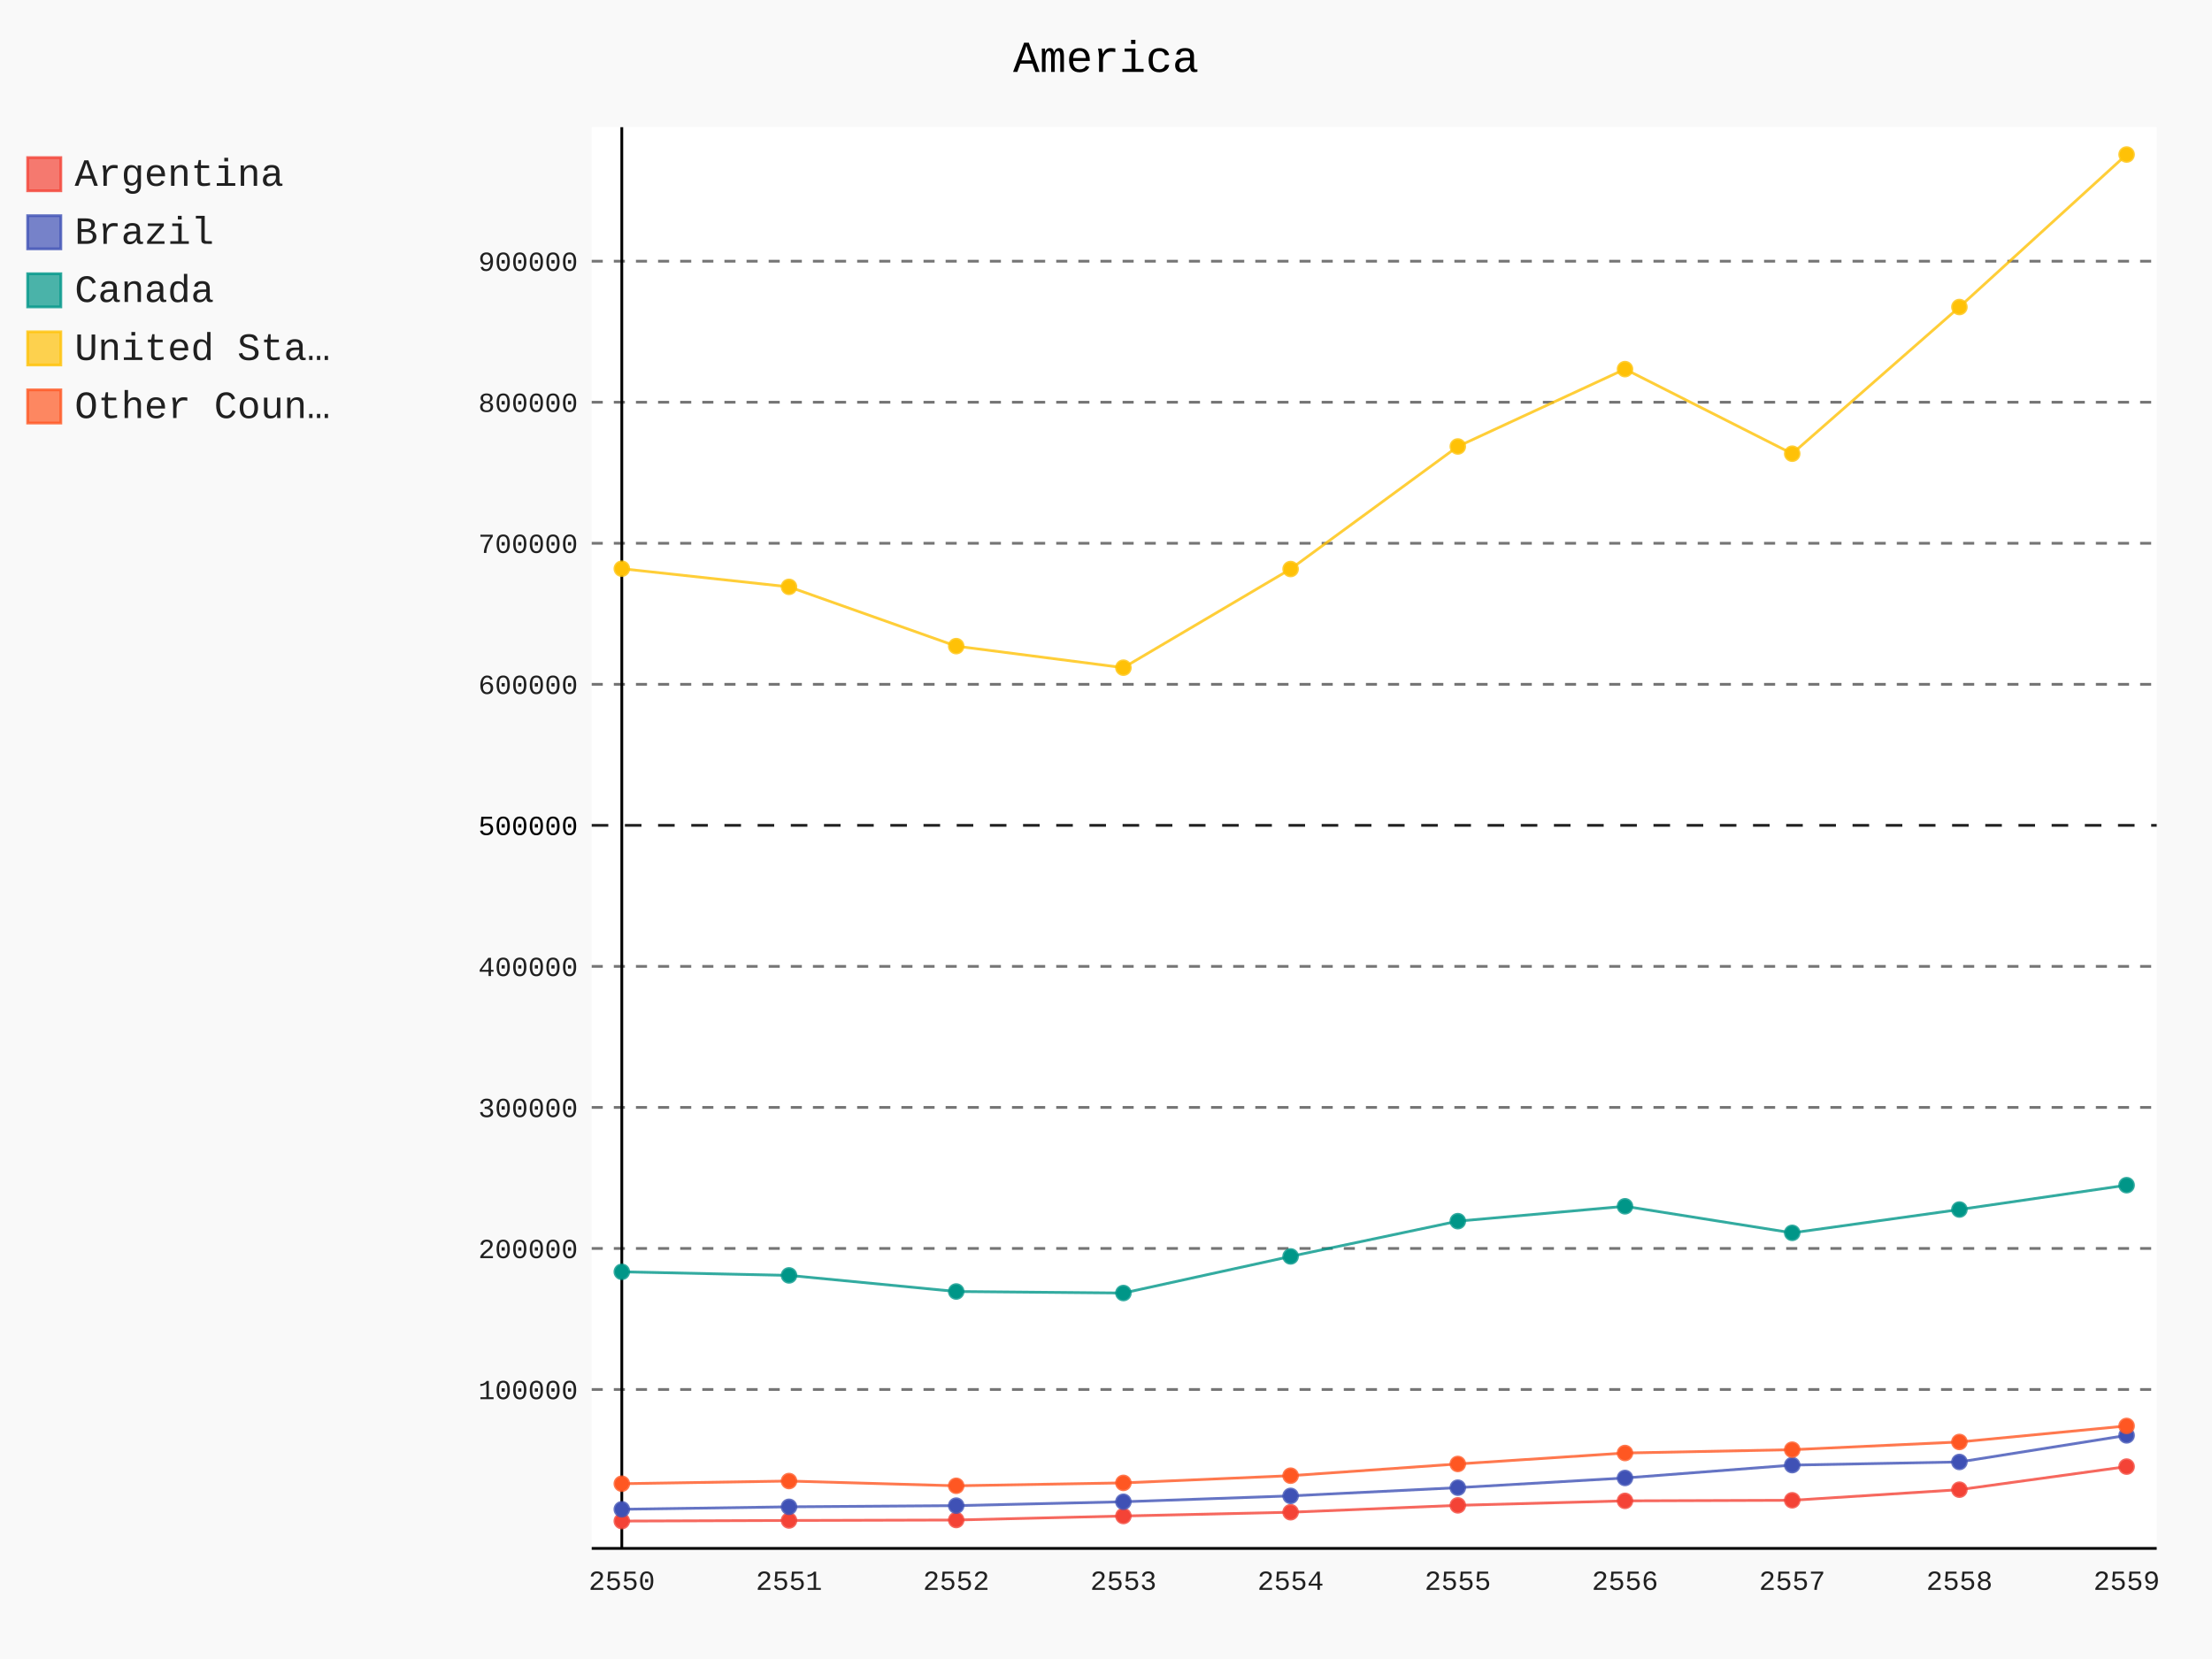
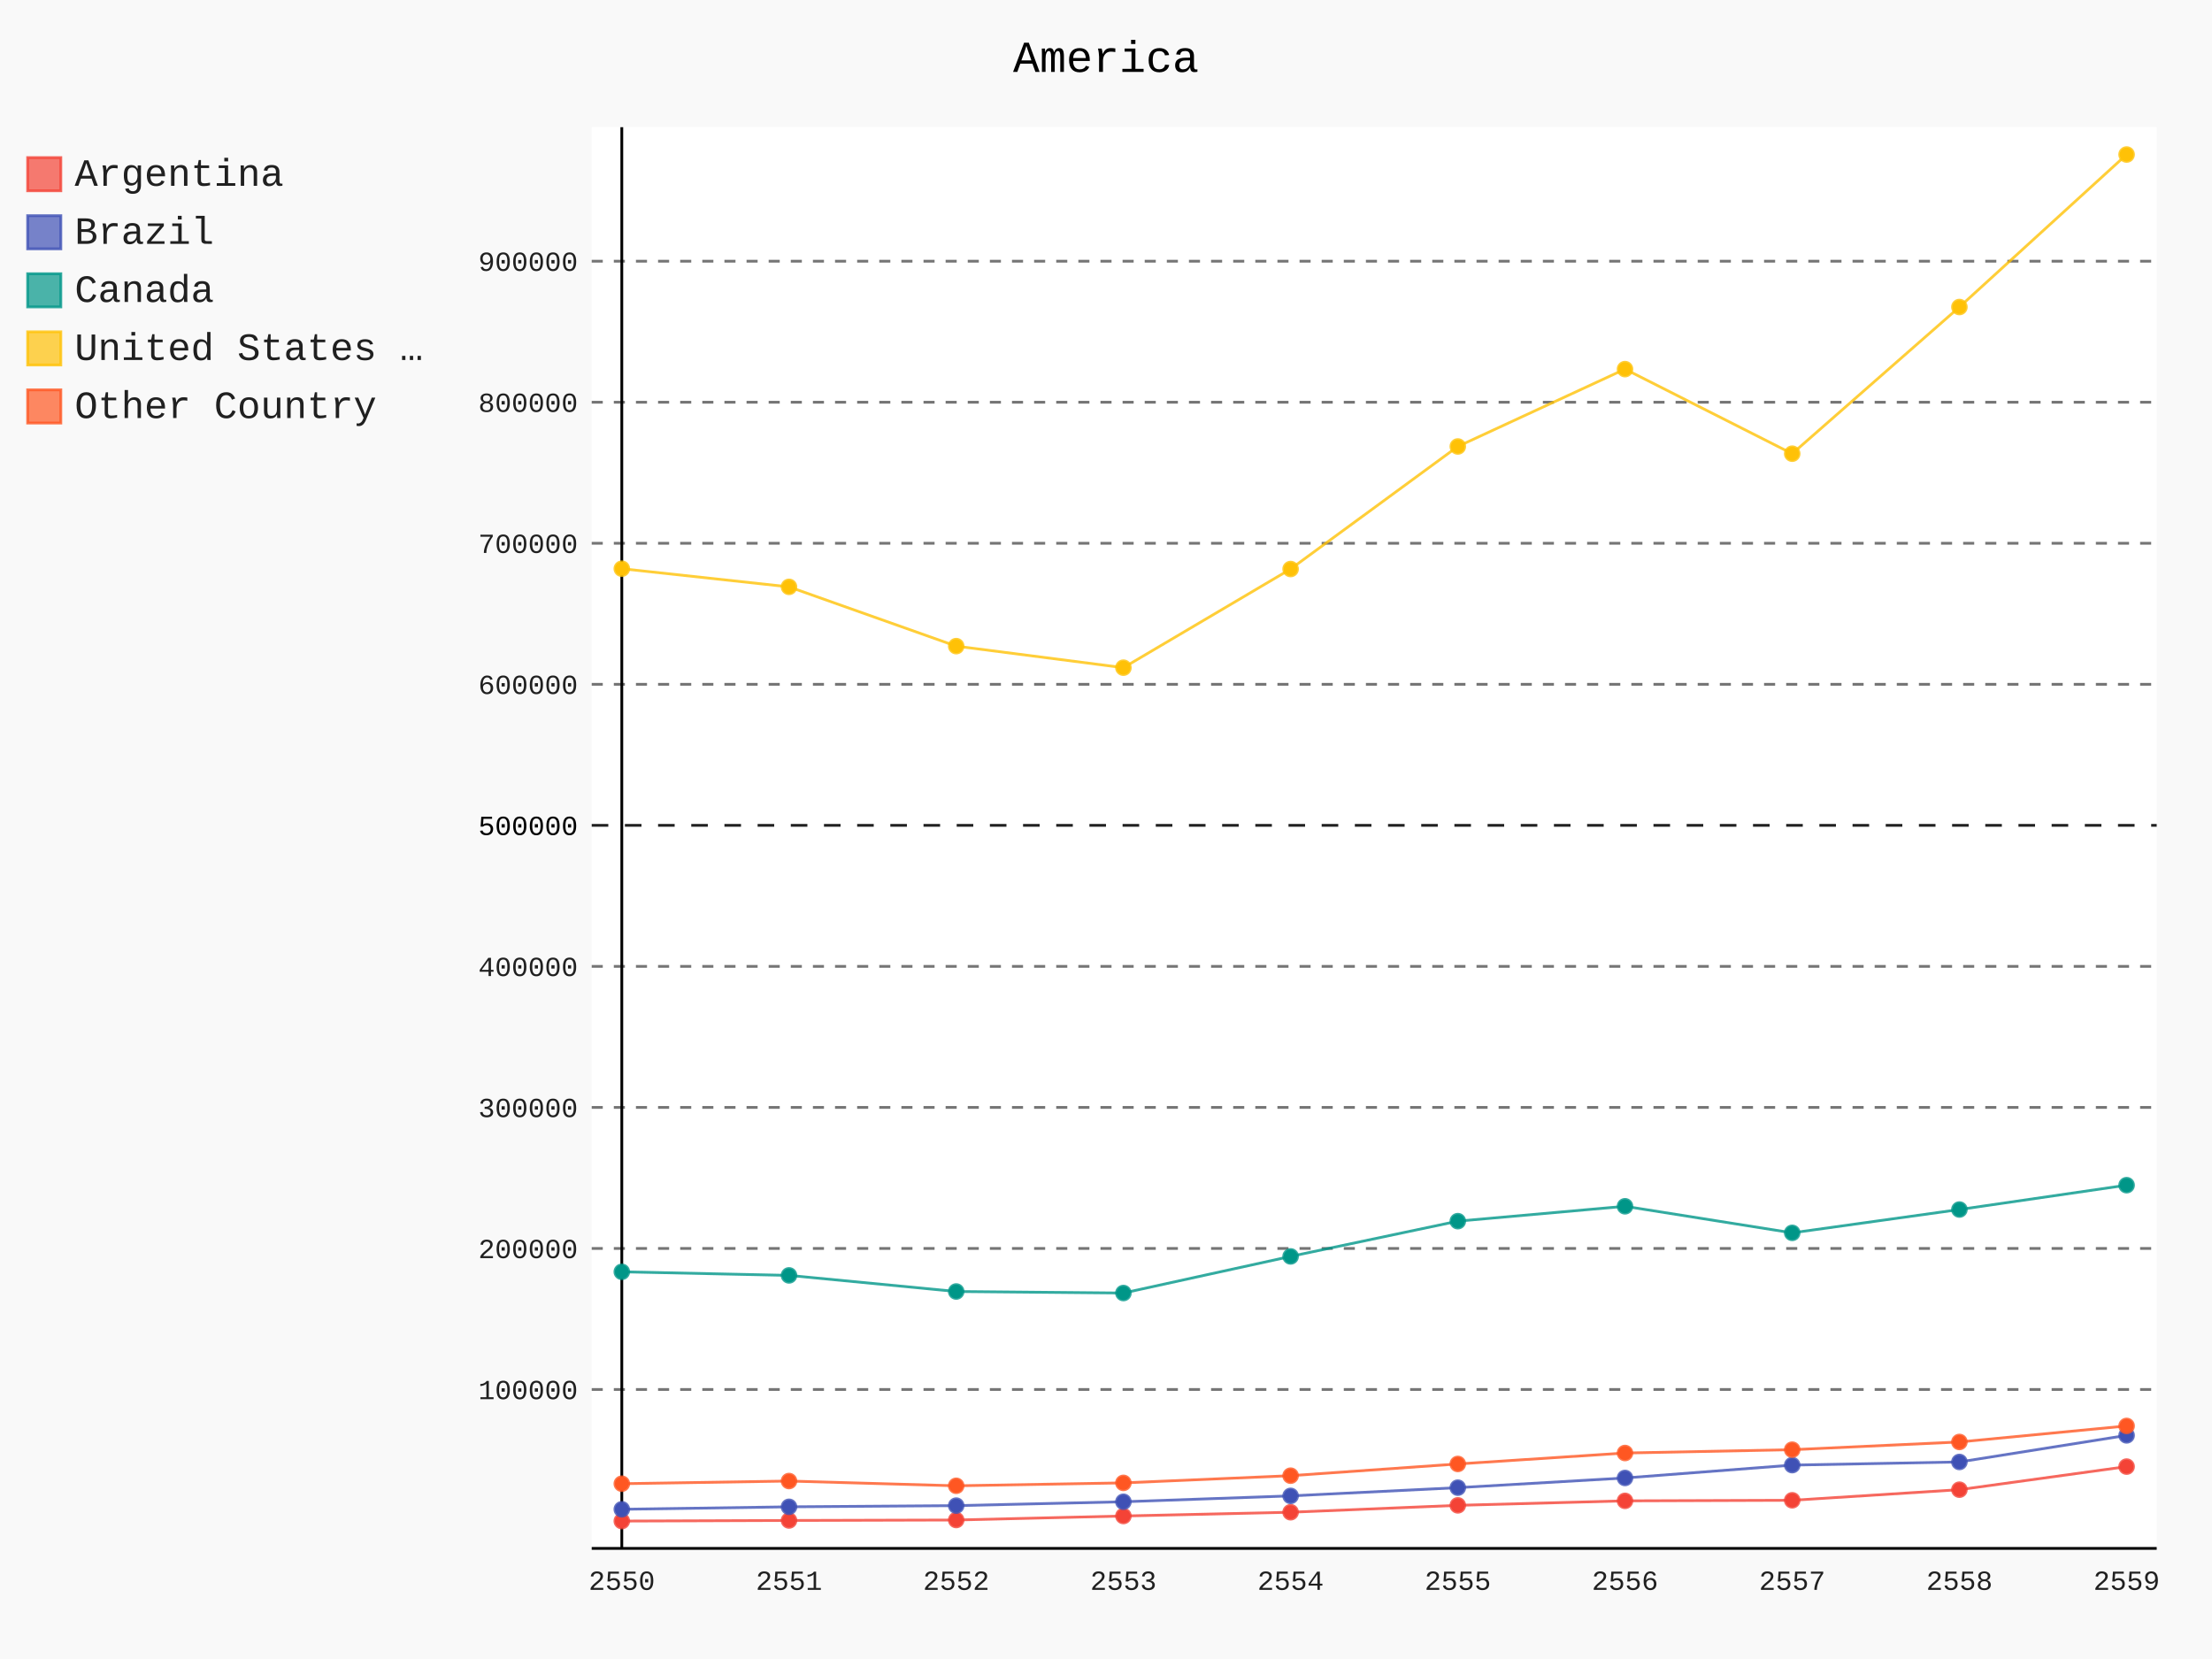
- <svg xmlns="http://www.w3.org/2000/svg" id="chart-8f720b2c-eaf0-477a-9238-e9799253f53c" class="pygal-chart" viewBox="0 0 800 600">
+ <svg xmlns="http://www.w3.org/2000/svg" id="chart-4be812c6-c100-4c11-89ed-24d6b03ea09c" class="pygal-chart" viewBox="0 0 800 600">
  <defs>
-     <style type="text/css">#chart-8f720b2c-eaf0-477a-9238-e9799253f53c{-webkit-user-select:none;-webkit-font-smoothing:antialiased;font-family:Consolas,"Liberation Mono",Menlo,Courier,monospace}#chart-8f720b2c-eaf0-477a-9238-e9799253f53c .title{font-family:Consolas,"Liberation Mono",Menlo,Courier,monospace;font-size:16px}#chart-8f720b2c-eaf0-477a-9238-e9799253f53c .legends .legend text{font-family:Consolas,"Liberation Mono",Menlo,Courier,monospace;font-size:14px}#chart-8f720b2c-eaf0-477a-9238-e9799253f53c .axis text{font-family:Consolas,"Liberation Mono",Menlo,Courier,monospace;font-size:10px}#chart-8f720b2c-eaf0-477a-9238-e9799253f53c .axis text.major{font-family:Consolas,"Liberation Mono",Menlo,Courier,monospace;font-size:10px}#chart-8f720b2c-eaf0-477a-9238-e9799253f53c .text-overlay text.value{font-family:Consolas,"Liberation Mono",Menlo,Courier,monospace;font-size:16px}#chart-8f720b2c-eaf0-477a-9238-e9799253f53c .text-overlay text.label{font-family:Consolas,"Liberation Mono",Menlo,Courier,monospace;font-size:10px}#chart-8f720b2c-eaf0-477a-9238-e9799253f53c .tooltip{font-family:Consolas,"Liberation Mono",Menlo,Courier,monospace;font-size:14px}#chart-8f720b2c-eaf0-477a-9238-e9799253f53c text.no_data{font-family:Consolas,"Liberation Mono",Menlo,Courier,monospace;font-size:64px}
- #chart-8f720b2c-eaf0-477a-9238-e9799253f53c{background-color:rgba(249,249,249,1)}#chart-8f720b2c-eaf0-477a-9238-e9799253f53c path,#chart-8f720b2c-eaf0-477a-9238-e9799253f53c line,#chart-8f720b2c-eaf0-477a-9238-e9799253f53c rect,#chart-8f720b2c-eaf0-477a-9238-e9799253f53c circle{-webkit-transition:150ms;-moz-transition:150ms;transition:150ms}#chart-8f720b2c-eaf0-477a-9238-e9799253f53c .graph &gt; .background{fill:rgba(249,249,249,1)}#chart-8f720b2c-eaf0-477a-9238-e9799253f53c .plot &gt; .background{fill:rgba(255,255,255,1)}#chart-8f720b2c-eaf0-477a-9238-e9799253f53c .graph{fill:rgba(0,0,0,.87)}#chart-8f720b2c-eaf0-477a-9238-e9799253f53c text.no_data{fill:rgba(0,0,0,1)}#chart-8f720b2c-eaf0-477a-9238-e9799253f53c .title{fill:rgba(0,0,0,1)}#chart-8f720b2c-eaf0-477a-9238-e9799253f53c .legends .legend text{fill:rgba(0,0,0,.87)}#chart-8f720b2c-eaf0-477a-9238-e9799253f53c .legends .legend:hover text{fill:rgba(0,0,0,1)}#chart-8f720b2c-eaf0-477a-9238-e9799253f53c .axis .line{stroke:rgba(0,0,0,1)}#chart-8f720b2c-eaf0-477a-9238-e9799253f53c .axis .guide.line{stroke:rgba(0,0,0,.54)}#chart-8f720b2c-eaf0-477a-9238-e9799253f53c .axis .major.line{stroke:rgba(0,0,0,.87)}#chart-8f720b2c-eaf0-477a-9238-e9799253f53c .axis text.major{fill:rgba(0,0,0,1)}#chart-8f720b2c-eaf0-477a-9238-e9799253f53c .axis.y .guides:hover .guide.line,#chart-8f720b2c-eaf0-477a-9238-e9799253f53c .line-graph .axis.x .guides:hover .guide.line,#chart-8f720b2c-eaf0-477a-9238-e9799253f53c .stackedline-graph .axis.x .guides:hover .guide.line,#chart-8f720b2c-eaf0-477a-9238-e9799253f53c .xy-graph .axis.x .guides:hover .guide.line{stroke:rgba(0,0,0,1)}#chart-8f720b2c-eaf0-477a-9238-e9799253f53c .axis .guides:hover text{fill:rgba(0,0,0,1)}#chart-8f720b2c-eaf0-477a-9238-e9799253f53c .reactive{fill-opacity:.7;stroke-opacity:.8}#chart-8f720b2c-eaf0-477a-9238-e9799253f53c .ci{stroke:rgba(0,0,0,.87)}#chart-8f720b2c-eaf0-477a-9238-e9799253f53c .reactive.active,#chart-8f720b2c-eaf0-477a-9238-e9799253f53c .active .reactive{fill-opacity:.8;stroke-opacity:.9;stroke-width:4}#chart-8f720b2c-eaf0-477a-9238-e9799253f53c .ci .reactive.active{stroke-width:1.5}#chart-8f720b2c-eaf0-477a-9238-e9799253f53c .series text{fill:rgba(0,0,0,1)}#chart-8f720b2c-eaf0-477a-9238-e9799253f53c .tooltip rect{fill:rgba(255,255,255,1);stroke:rgba(0,0,0,1);-webkit-transition:opacity 150ms;-moz-transition:opacity 150ms;transition:opacity 150ms}#chart-8f720b2c-eaf0-477a-9238-e9799253f53c .tooltip .label{fill:rgba(0,0,0,.87)}#chart-8f720b2c-eaf0-477a-9238-e9799253f53c .tooltip .label{fill:rgba(0,0,0,.87)}#chart-8f720b2c-eaf0-477a-9238-e9799253f53c .tooltip .legend{font-size:.8em;fill:rgba(0,0,0,.54)}#chart-8f720b2c-eaf0-477a-9238-e9799253f53c .tooltip .x_label{font-size:.6em;fill:rgba(0,0,0,1)}#chart-8f720b2c-eaf0-477a-9238-e9799253f53c .tooltip .xlink{font-size:.5em;text-decoration:underline}#chart-8f720b2c-eaf0-477a-9238-e9799253f53c .tooltip .value{font-size:1.5em}#chart-8f720b2c-eaf0-477a-9238-e9799253f53c .bound{font-size:.5em}#chart-8f720b2c-eaf0-477a-9238-e9799253f53c .max-value{font-size:.75em;fill:rgba(0,0,0,.54)}#chart-8f720b2c-eaf0-477a-9238-e9799253f53c .map-element{fill:rgba(255,255,255,1);stroke:rgba(0,0,0,.54) !important}#chart-8f720b2c-eaf0-477a-9238-e9799253f53c .map-element .reactive{fill-opacity:inherit;stroke-opacity:inherit}#chart-8f720b2c-eaf0-477a-9238-e9799253f53c .color-0,#chart-8f720b2c-eaf0-477a-9238-e9799253f53c .color-0 a:visited{stroke:#F44336;fill:#F44336}#chart-8f720b2c-eaf0-477a-9238-e9799253f53c .color-1,#chart-8f720b2c-eaf0-477a-9238-e9799253f53c .color-1 a:visited{stroke:#3F51B5;fill:#3F51B5}#chart-8f720b2c-eaf0-477a-9238-e9799253f53c .color-2,#chart-8f720b2c-eaf0-477a-9238-e9799253f53c .color-2 a:visited{stroke:#009688;fill:#009688}#chart-8f720b2c-eaf0-477a-9238-e9799253f53c .color-3,#chart-8f720b2c-eaf0-477a-9238-e9799253f53c .color-3 a:visited{stroke:#FFC107;fill:#FFC107}#chart-8f720b2c-eaf0-477a-9238-e9799253f53c .color-4,#chart-8f720b2c-eaf0-477a-9238-e9799253f53c .color-4 a:visited{stroke:#FF5722;fill:#FF5722}#chart-8f720b2c-eaf0-477a-9238-e9799253f53c .text-overlay .color-0 text{fill:black}#chart-8f720b2c-eaf0-477a-9238-e9799253f53c .text-overlay .color-1 text{fill:black}#chart-8f720b2c-eaf0-477a-9238-e9799253f53c .text-overlay .color-2 text{fill:black}#chart-8f720b2c-eaf0-477a-9238-e9799253f53c .text-overlay .color-3 text{fill:black}#chart-8f720b2c-eaf0-477a-9238-e9799253f53c .text-overlay .color-4 text{fill:black}
- #chart-8f720b2c-eaf0-477a-9238-e9799253f53c text.no_data{text-anchor:middle}#chart-8f720b2c-eaf0-477a-9238-e9799253f53c .guide.line{fill:none}#chart-8f720b2c-eaf0-477a-9238-e9799253f53c .centered{text-anchor:middle}#chart-8f720b2c-eaf0-477a-9238-e9799253f53c .title{text-anchor:middle}#chart-8f720b2c-eaf0-477a-9238-e9799253f53c .legends .legend text{fill-opacity:1}#chart-8f720b2c-eaf0-477a-9238-e9799253f53c .axis.x text{text-anchor:middle}#chart-8f720b2c-eaf0-477a-9238-e9799253f53c .axis.x:not(.web) text[transform]{text-anchor:start}#chart-8f720b2c-eaf0-477a-9238-e9799253f53c .axis.x:not(.web) text[transform].backwards{text-anchor:end}#chart-8f720b2c-eaf0-477a-9238-e9799253f53c .axis.y text{text-anchor:end}#chart-8f720b2c-eaf0-477a-9238-e9799253f53c .axis.y text[transform].backwards{text-anchor:start}#chart-8f720b2c-eaf0-477a-9238-e9799253f53c .axis.y2 text{text-anchor:start}#chart-8f720b2c-eaf0-477a-9238-e9799253f53c .axis.y2 text[transform].backwards{text-anchor:end}#chart-8f720b2c-eaf0-477a-9238-e9799253f53c .axis .guide.line{stroke-dasharray:4,4}#chart-8f720b2c-eaf0-477a-9238-e9799253f53c .axis .major.guide.line{stroke-dasharray:6,6}#chart-8f720b2c-eaf0-477a-9238-e9799253f53c .horizontal .axis.y .guide.line,#chart-8f720b2c-eaf0-477a-9238-e9799253f53c .horizontal .axis.y2 .guide.line,#chart-8f720b2c-eaf0-477a-9238-e9799253f53c .vertical .axis.x .guide.line{opacity:0}#chart-8f720b2c-eaf0-477a-9238-e9799253f53c .horizontal .axis.always_show .guide.line,#chart-8f720b2c-eaf0-477a-9238-e9799253f53c .vertical .axis.always_show .guide.line{opacity:1 !important}#chart-8f720b2c-eaf0-477a-9238-e9799253f53c .axis.y .guides:hover .guide.line,#chart-8f720b2c-eaf0-477a-9238-e9799253f53c .axis.y2 .guides:hover .guide.line,#chart-8f720b2c-eaf0-477a-9238-e9799253f53c .axis.x .guides:hover .guide.line{opacity:1}#chart-8f720b2c-eaf0-477a-9238-e9799253f53c .axis .guides:hover text{opacity:1}#chart-8f720b2c-eaf0-477a-9238-e9799253f53c .nofill{fill:none}#chart-8f720b2c-eaf0-477a-9238-e9799253f53c .subtle-fill{fill-opacity:.2}#chart-8f720b2c-eaf0-477a-9238-e9799253f53c .dot{stroke-width:1px;fill-opacity:1}#chart-8f720b2c-eaf0-477a-9238-e9799253f53c .dot.active{stroke-width:5px}#chart-8f720b2c-eaf0-477a-9238-e9799253f53c .dot.negative{fill:transparent}#chart-8f720b2c-eaf0-477a-9238-e9799253f53c text,#chart-8f720b2c-eaf0-477a-9238-e9799253f53c tspan{stroke:none !important}#chart-8f720b2c-eaf0-477a-9238-e9799253f53c .series text.active{opacity:1}#chart-8f720b2c-eaf0-477a-9238-e9799253f53c .tooltip rect{fill-opacity:.95;stroke-width:.5}#chart-8f720b2c-eaf0-477a-9238-e9799253f53c .tooltip text{fill-opacity:1}#chart-8f720b2c-eaf0-477a-9238-e9799253f53c .showable{visibility:hidden}#chart-8f720b2c-eaf0-477a-9238-e9799253f53c .showable.shown{visibility:visible}#chart-8f720b2c-eaf0-477a-9238-e9799253f53c .gauge-background{fill:rgba(229,229,229,1);stroke:none}#chart-8f720b2c-eaf0-477a-9238-e9799253f53c .bg-lines{stroke:rgba(249,249,249,1);stroke-width:2px}</style>
+     <style type="text/css">#chart-4be812c6-c100-4c11-89ed-24d6b03ea09c{-webkit-user-select:none;-webkit-font-smoothing:antialiased;font-family:Consolas,"Liberation Mono",Menlo,Courier,monospace}#chart-4be812c6-c100-4c11-89ed-24d6b03ea09c .title{font-family:Consolas,"Liberation Mono",Menlo,Courier,monospace;font-size:16px}#chart-4be812c6-c100-4c11-89ed-24d6b03ea09c .legends .legend text{font-family:Consolas,"Liberation Mono",Menlo,Courier,monospace;font-size:14px}#chart-4be812c6-c100-4c11-89ed-24d6b03ea09c .axis text{font-family:Consolas,"Liberation Mono",Menlo,Courier,monospace;font-size:10px}#chart-4be812c6-c100-4c11-89ed-24d6b03ea09c .axis text.major{font-family:Consolas,"Liberation Mono",Menlo,Courier,monospace;font-size:10px}#chart-4be812c6-c100-4c11-89ed-24d6b03ea09c .text-overlay text.value{font-family:Consolas,"Liberation Mono",Menlo,Courier,monospace;font-size:16px}#chart-4be812c6-c100-4c11-89ed-24d6b03ea09c .text-overlay text.label{font-family:Consolas,"Liberation Mono",Menlo,Courier,monospace;font-size:10px}#chart-4be812c6-c100-4c11-89ed-24d6b03ea09c .tooltip{font-family:Consolas,"Liberation Mono",Menlo,Courier,monospace;font-size:14px}#chart-4be812c6-c100-4c11-89ed-24d6b03ea09c text.no_data{font-family:Consolas,"Liberation Mono",Menlo,Courier,monospace;font-size:64px}
+ #chart-4be812c6-c100-4c11-89ed-24d6b03ea09c{background-color:rgba(249,249,249,1)}#chart-4be812c6-c100-4c11-89ed-24d6b03ea09c path,#chart-4be812c6-c100-4c11-89ed-24d6b03ea09c line,#chart-4be812c6-c100-4c11-89ed-24d6b03ea09c rect,#chart-4be812c6-c100-4c11-89ed-24d6b03ea09c circle{-webkit-transition:150ms;-moz-transition:150ms;transition:150ms}#chart-4be812c6-c100-4c11-89ed-24d6b03ea09c .graph &gt; .background{fill:rgba(249,249,249,1)}#chart-4be812c6-c100-4c11-89ed-24d6b03ea09c .plot &gt; .background{fill:rgba(255,255,255,1)}#chart-4be812c6-c100-4c11-89ed-24d6b03ea09c .graph{fill:rgba(0,0,0,.87)}#chart-4be812c6-c100-4c11-89ed-24d6b03ea09c text.no_data{fill:rgba(0,0,0,1)}#chart-4be812c6-c100-4c11-89ed-24d6b03ea09c .title{fill:rgba(0,0,0,1)}#chart-4be812c6-c100-4c11-89ed-24d6b03ea09c .legends .legend text{fill:rgba(0,0,0,.87)}#chart-4be812c6-c100-4c11-89ed-24d6b03ea09c .legends .legend:hover text{fill:rgba(0,0,0,1)}#chart-4be812c6-c100-4c11-89ed-24d6b03ea09c .axis .line{stroke:rgba(0,0,0,1)}#chart-4be812c6-c100-4c11-89ed-24d6b03ea09c .axis .guide.line{stroke:rgba(0,0,0,.54)}#chart-4be812c6-c100-4c11-89ed-24d6b03ea09c .axis .major.line{stroke:rgba(0,0,0,.87)}#chart-4be812c6-c100-4c11-89ed-24d6b03ea09c .axis text.major{fill:rgba(0,0,0,1)}#chart-4be812c6-c100-4c11-89ed-24d6b03ea09c .axis.y .guides:hover .guide.line,#chart-4be812c6-c100-4c11-89ed-24d6b03ea09c .line-graph .axis.x .guides:hover .guide.line,#chart-4be812c6-c100-4c11-89ed-24d6b03ea09c .stackedline-graph .axis.x .guides:hover .guide.line,#chart-4be812c6-c100-4c11-89ed-24d6b03ea09c .xy-graph .axis.x .guides:hover .guide.line{stroke:rgba(0,0,0,1)}#chart-4be812c6-c100-4c11-89ed-24d6b03ea09c .axis .guides:hover text{fill:rgba(0,0,0,1)}#chart-4be812c6-c100-4c11-89ed-24d6b03ea09c .reactive{fill-opacity:.7;stroke-opacity:.8}#chart-4be812c6-c100-4c11-89ed-24d6b03ea09c .ci{stroke:rgba(0,0,0,.87)}#chart-4be812c6-c100-4c11-89ed-24d6b03ea09c .reactive.active,#chart-4be812c6-c100-4c11-89ed-24d6b03ea09c .active .reactive{fill-opacity:.8;stroke-opacity:.9;stroke-width:4}#chart-4be812c6-c100-4c11-89ed-24d6b03ea09c .ci .reactive.active{stroke-width:1.5}#chart-4be812c6-c100-4c11-89ed-24d6b03ea09c .series text{fill:rgba(0,0,0,1)}#chart-4be812c6-c100-4c11-89ed-24d6b03ea09c .tooltip rect{fill:rgba(255,255,255,1);stroke:rgba(0,0,0,1);-webkit-transition:opacity 150ms;-moz-transition:opacity 150ms;transition:opacity 150ms}#chart-4be812c6-c100-4c11-89ed-24d6b03ea09c .tooltip .label{fill:rgba(0,0,0,.87)}#chart-4be812c6-c100-4c11-89ed-24d6b03ea09c .tooltip .label{fill:rgba(0,0,0,.87)}#chart-4be812c6-c100-4c11-89ed-24d6b03ea09c .tooltip .legend{font-size:.8em;fill:rgba(0,0,0,.54)}#chart-4be812c6-c100-4c11-89ed-24d6b03ea09c .tooltip .x_label{font-size:.6em;fill:rgba(0,0,0,1)}#chart-4be812c6-c100-4c11-89ed-24d6b03ea09c .tooltip .xlink{font-size:.5em;text-decoration:underline}#chart-4be812c6-c100-4c11-89ed-24d6b03ea09c .tooltip .value{font-size:1.5em}#chart-4be812c6-c100-4c11-89ed-24d6b03ea09c .bound{font-size:.5em}#chart-4be812c6-c100-4c11-89ed-24d6b03ea09c .max-value{font-size:.75em;fill:rgba(0,0,0,.54)}#chart-4be812c6-c100-4c11-89ed-24d6b03ea09c .map-element{fill:rgba(255,255,255,1);stroke:rgba(0,0,0,.54) !important}#chart-4be812c6-c100-4c11-89ed-24d6b03ea09c .map-element .reactive{fill-opacity:inherit;stroke-opacity:inherit}#chart-4be812c6-c100-4c11-89ed-24d6b03ea09c .color-0,#chart-4be812c6-c100-4c11-89ed-24d6b03ea09c .color-0 a:visited{stroke:#F44336;fill:#F44336}#chart-4be812c6-c100-4c11-89ed-24d6b03ea09c .color-1,#chart-4be812c6-c100-4c11-89ed-24d6b03ea09c .color-1 a:visited{stroke:#3F51B5;fill:#3F51B5}#chart-4be812c6-c100-4c11-89ed-24d6b03ea09c .color-2,#chart-4be812c6-c100-4c11-89ed-24d6b03ea09c .color-2 a:visited{stroke:#009688;fill:#009688}#chart-4be812c6-c100-4c11-89ed-24d6b03ea09c .color-3,#chart-4be812c6-c100-4c11-89ed-24d6b03ea09c .color-3 a:visited{stroke:#FFC107;fill:#FFC107}#chart-4be812c6-c100-4c11-89ed-24d6b03ea09c .color-4,#chart-4be812c6-c100-4c11-89ed-24d6b03ea09c .color-4 a:visited{stroke:#FF5722;fill:#FF5722}#chart-4be812c6-c100-4c11-89ed-24d6b03ea09c .text-overlay .color-0 text{fill:black}#chart-4be812c6-c100-4c11-89ed-24d6b03ea09c .text-overlay .color-1 text{fill:black}#chart-4be812c6-c100-4c11-89ed-24d6b03ea09c .text-overlay .color-2 text{fill:black}#chart-4be812c6-c100-4c11-89ed-24d6b03ea09c .text-overlay .color-3 text{fill:black}#chart-4be812c6-c100-4c11-89ed-24d6b03ea09c .text-overlay .color-4 text{fill:black}
+ #chart-4be812c6-c100-4c11-89ed-24d6b03ea09c text.no_data{text-anchor:middle}#chart-4be812c6-c100-4c11-89ed-24d6b03ea09c .guide.line{fill:none}#chart-4be812c6-c100-4c11-89ed-24d6b03ea09c .centered{text-anchor:middle}#chart-4be812c6-c100-4c11-89ed-24d6b03ea09c .title{text-anchor:middle}#chart-4be812c6-c100-4c11-89ed-24d6b03ea09c .legends .legend text{fill-opacity:1}#chart-4be812c6-c100-4c11-89ed-24d6b03ea09c .axis.x text{text-anchor:middle}#chart-4be812c6-c100-4c11-89ed-24d6b03ea09c .axis.x:not(.web) text[transform]{text-anchor:start}#chart-4be812c6-c100-4c11-89ed-24d6b03ea09c .axis.x:not(.web) text[transform].backwards{text-anchor:end}#chart-4be812c6-c100-4c11-89ed-24d6b03ea09c .axis.y text{text-anchor:end}#chart-4be812c6-c100-4c11-89ed-24d6b03ea09c .axis.y text[transform].backwards{text-anchor:start}#chart-4be812c6-c100-4c11-89ed-24d6b03ea09c .axis.y2 text{text-anchor:start}#chart-4be812c6-c100-4c11-89ed-24d6b03ea09c .axis.y2 text[transform].backwards{text-anchor:end}#chart-4be812c6-c100-4c11-89ed-24d6b03ea09c .axis .guide.line{stroke-dasharray:4,4}#chart-4be812c6-c100-4c11-89ed-24d6b03ea09c .axis .major.guide.line{stroke-dasharray:6,6}#chart-4be812c6-c100-4c11-89ed-24d6b03ea09c .horizontal .axis.y .guide.line,#chart-4be812c6-c100-4c11-89ed-24d6b03ea09c .horizontal .axis.y2 .guide.line,#chart-4be812c6-c100-4c11-89ed-24d6b03ea09c .vertical .axis.x .guide.line{opacity:0}#chart-4be812c6-c100-4c11-89ed-24d6b03ea09c .horizontal .axis.always_show .guide.line,#chart-4be812c6-c100-4c11-89ed-24d6b03ea09c .vertical .axis.always_show .guide.line{opacity:1 !important}#chart-4be812c6-c100-4c11-89ed-24d6b03ea09c .axis.y .guides:hover .guide.line,#chart-4be812c6-c100-4c11-89ed-24d6b03ea09c .axis.y2 .guides:hover .guide.line,#chart-4be812c6-c100-4c11-89ed-24d6b03ea09c .axis.x .guides:hover .guide.line{opacity:1}#chart-4be812c6-c100-4c11-89ed-24d6b03ea09c .axis .guides:hover text{opacity:1}#chart-4be812c6-c100-4c11-89ed-24d6b03ea09c .nofill{fill:none}#chart-4be812c6-c100-4c11-89ed-24d6b03ea09c .subtle-fill{fill-opacity:.2}#chart-4be812c6-c100-4c11-89ed-24d6b03ea09c .dot{stroke-width:1px;fill-opacity:1}#chart-4be812c6-c100-4c11-89ed-24d6b03ea09c .dot.active{stroke-width:5px}#chart-4be812c6-c100-4c11-89ed-24d6b03ea09c .dot.negative{fill:transparent}#chart-4be812c6-c100-4c11-89ed-24d6b03ea09c text,#chart-4be812c6-c100-4c11-89ed-24d6b03ea09c tspan{stroke:none !important}#chart-4be812c6-c100-4c11-89ed-24d6b03ea09c .series text.active{opacity:1}#chart-4be812c6-c100-4c11-89ed-24d6b03ea09c .tooltip rect{fill-opacity:.95;stroke-width:.5}#chart-4be812c6-c100-4c11-89ed-24d6b03ea09c .tooltip text{fill-opacity:1}#chart-4be812c6-c100-4c11-89ed-24d6b03ea09c .showable{visibility:hidden}#chart-4be812c6-c100-4c11-89ed-24d6b03ea09c .showable.shown{visibility:visible}#chart-4be812c6-c100-4c11-89ed-24d6b03ea09c .gauge-background{fill:rgba(229,229,229,1);stroke:none}#chart-4be812c6-c100-4c11-89ed-24d6b03ea09c .bg-lines{stroke:rgba(249,249,249,1);stroke-width:2px}</style>
  </defs>
  <g class="graph line-graph vertical">
    <rect class="background" height="600" width="800" x="0" y="0" />
    <g class="plot" transform="translate(214, 46)">
      <rect class="background" height="514" width="566.0" x="0" y="0" />
      <g class="axis y always_show">
        <path class="line" d="M0 514 h566" />
        <g class="guides">
          <path class="guide line" d="M0 456.528 h566" />
          <text class="" x="-5" y="460.028">100000</text>
        </g>
        <g class="guides">
          <path class="guide line" d="M0 405.52 h566" />
          <text class="" x="-5" y="409.02">200000</text>
        </g>
        <g class="guides">
          <path class="guide line" d="M0 354.513 h566" />
          <text class="" x="-5" y="358.013">300000</text>
        </g>
        <g class="guides">
          <path class="guide line" d="M0 303.505 h566" />
          <text class="" x="-5" y="307.005">400000</text>
        </g>
        <g class="guides">
          <path class="major guide line" d="M0 252.498 h566" />
          <text class="major" x="-5" y="255.998">500000</text>
        </g>
        <g class="guides">
          <path class="guide line" d="M0 201.49 h566" />
          <text class="" x="-5" y="204.99">600000</text>
        </g>
        <g class="guides">
          <path class="guide line" d="M0 150.483 h566" />
          <text class="" x="-5" y="153.983">700000</text>
        </g>
        <g class="guides">
          <path class="guide line" d="M0 99.476 h566" />
          <text class="" x="-5" y="102.976">800000</text>
        </g>
        <g class="guides">
          <path class="guide line" d="M0 48.468 h566" />
          <text class="" x="-5" y="51.968">900000</text>
        </g>
      </g>
      <g class="axis x">
        <g class="guides">
          <path class="line" d="M10.885 0 v514" />
          <text class="" x="10.885" y="529.0">2550</text>
        </g>
        <g class="guides">
          <path class="guide line" d="M71.355 0 v514" />
          <text class="" x="71.355" y="529.0">2551</text>
        </g>
        <g class="guides">
          <path class="guide line" d="M131.825 0 v514" />
          <text class="" x="131.825" y="529.0">2552</text>
        </g>
        <g class="guides">
          <path class="guide line" d="M192.295 0 v514" />
          <text class="" x="192.295" y="529.0">2553</text>
        </g>
        <g class="guides">
          <path class="guide line" d="M252.765 0 v514" />
          <text class="" x="252.765" y="529.0">2554</text>
        </g>
        <g class="guides">
          <path class="guide line" d="M313.235 0 v514" />
          <text class="" x="313.235" y="529.0">2555</text>
        </g>
        <g class="guides">
          <path class="guide line" d="M373.705 0 v514" />
          <text class="" x="373.705" y="529.0">2556</text>
        </g>
        <g class="guides">
          <path class="guide line" d="M434.175 0 v514" />
          <text class="" x="434.175" y="529.0">2557</text>
        </g>
        <g class="guides">
          <path class="guide line" d="M494.645 0 v514" />
          <text class="" x="494.645" y="529.0">2558</text>
        </g>
        <g class="guides">
          <path class="guide line" d="M555.115 0 v514" />
          <text class="" x="555.115" y="529.0">2559</text>
        </g>
      </g>
      <g class="series serie-0 color-0">
        <path class="line reactive nofill" d="M10.885 504.115 L71.355 503.897 131.825 503.731 192.295 502.285 252.765 500.919 313.235 498.429 373.705 496.806 434.175 496.6 494.645 492.763 555.115 484.417" />
      </g>
      <g class="series serie-1 color-1">
        <path class="line reactive nofill" d="M10.885 499.855 L71.355 498.963 131.825 498.532 192.295 497.135 252.765 495.007 313.235 492.035 373.705 488.528 434.175 483.879 494.645 482.741 555.115 473.121" />
      </g>
      <g class="series serie-2 color-2">
        <path class="line reactive nofill" d="M10.885 413.967 L71.355 415.263 131.825 421.087 192.295 421.642 252.765 408.399 313.235 395.648 373.705 390.27 434.175 399.879 494.645 391.442 555.115 382.634" />
      </g>
      <g class="series serie-3 color-3">
        <path class="line reactive nofill" d="M10.885 159.679 L71.355 166.246 131.825 187.681 192.295 195.476 252.765 159.793 313.235 115.473 373.705 87.496 434.175 118.083 494.645 65.043 555.115 9.885" />
      </g>
      <g class="series serie-4 color-4">
        <path class="line reactive nofill" d="M10.885 490.604 L71.355 489.64 131.825 491.357 192.295 490.306 252.765 487.701 313.235 483.459 373.705 479.505 434.175 478.301 494.645 475.506 555.115 469.71" />
      </g>
    </g>
    <g class="titles">
      <text class="title plot_title" x="400.0" y="26">America</text>
    </g>
    <g class="plot overlay" transform="translate(214, 46)">
      <g class="series serie-0 color-0">
        <g class="dots">
          <circle class="dot reactive tooltip-trigger" cx="10.885" cy="504.115" r="2.5" />
        </g>
        <g class="dots">
          <circle class="dot reactive tooltip-trigger" cx="71.355" cy="503.897" r="2.5" />
        </g>
        <g class="dots">
          <circle class="dot reactive tooltip-trigger" cx="131.825" cy="503.731" r="2.5" />
        </g>
        <g class="dots">
          <circle class="dot reactive tooltip-trigger" cx="192.295" cy="502.285" r="2.5" />
        </g>
        <g class="dots">
          <circle class="dot reactive tooltip-trigger" cx="252.765" cy="500.919" r="2.5" />
        </g>
        <g class="dots">
          <circle class="dot reactive tooltip-trigger" cx="313.235" cy="498.429" r="2.5" />
        </g>
        <g class="dots">
          <circle class="dot reactive tooltip-trigger" cx="373.705" cy="496.806" r="2.5" />
        </g>
        <g class="dots">
          <circle class="dot reactive tooltip-trigger" cx="434.175" cy="496.6" r="2.5" />
        </g>
        <g class="dots">
          <circle class="dot reactive tooltip-trigger" cx="494.645" cy="492.763" r="2.5" />
        </g>
        <g class="dots">
          <circle class="dot reactive tooltip-trigger" cx="555.115" cy="484.417" r="2.5" />
        </g>
      </g>
      <g class="series serie-1 color-1">
        <g class="dots">
          <circle class="dot reactive tooltip-trigger" cx="10.885" cy="499.855" r="2.5" />
        </g>
        <g class="dots">
          <circle class="dot reactive tooltip-trigger" cx="71.355" cy="498.963" r="2.5" />
        </g>
        <g class="dots">
          <circle class="dot reactive tooltip-trigger" cx="131.825" cy="498.532" r="2.5" />
        </g>
        <g class="dots">
          <circle class="dot reactive tooltip-trigger" cx="192.295" cy="497.135" r="2.5" />
        </g>
        <g class="dots">
          <circle class="dot reactive tooltip-trigger" cx="252.765" cy="495.007" r="2.5" />
        </g>
        <g class="dots">
          <circle class="dot reactive tooltip-trigger" cx="313.235" cy="492.035" r="2.5" />
        </g>
        <g class="dots">
          <circle class="dot reactive tooltip-trigger" cx="373.705" cy="488.528" r="2.5" />
        </g>
        <g class="dots">
          <circle class="dot reactive tooltip-trigger" cx="434.175" cy="483.879" r="2.5" />
        </g>
        <g class="dots">
          <circle class="dot reactive tooltip-trigger" cx="494.645" cy="482.741" r="2.5" />
        </g>
        <g class="dots">
          <circle class="dot reactive tooltip-trigger" cx="555.115" cy="473.121" r="2.5" />
        </g>
      </g>
      <g class="series serie-2 color-2">
        <g class="dots">
          <circle class="dot reactive tooltip-trigger" cx="10.885" cy="413.967" r="2.5" />
        </g>
        <g class="dots">
          <circle class="dot reactive tooltip-trigger" cx="71.355" cy="415.263" r="2.5" />
        </g>
        <g class="dots">
          <circle class="dot reactive tooltip-trigger" cx="131.825" cy="421.087" r="2.5" />
        </g>
        <g class="dots">
          <circle class="dot reactive tooltip-trigger" cx="192.295" cy="421.642" r="2.5" />
        </g>
        <g class="dots">
          <circle class="dot reactive tooltip-trigger" cx="252.765" cy="408.399" r="2.5" />
        </g>
        <g class="dots">
          <circle class="dot reactive tooltip-trigger" cx="313.235" cy="395.648" r="2.5" />
        </g>
        <g class="dots">
          <circle class="dot reactive tooltip-trigger" cx="373.705" cy="390.27" r="2.5" />
        </g>
        <g class="dots">
          <circle class="dot reactive tooltip-trigger" cx="434.175" cy="399.879" r="2.5" />
        </g>
        <g class="dots">
          <circle class="dot reactive tooltip-trigger" cx="494.645" cy="391.442" r="2.5" />
        </g>
        <g class="dots">
          <circle class="dot reactive tooltip-trigger" cx="555.115" cy="382.634" r="2.5" />
        </g>
      </g>
      <g class="series serie-3 color-3">
        <g class="dots">
          <circle class="dot reactive tooltip-trigger" cx="10.885" cy="159.679" r="2.5" />
        </g>
        <g class="dots">
          <circle class="dot reactive tooltip-trigger" cx="71.355" cy="166.246" r="2.5" />
        </g>
        <g class="dots">
          <circle class="dot reactive tooltip-trigger" cx="131.825" cy="187.681" r="2.5" />
        </g>
        <g class="dots">
          <circle class="dot reactive tooltip-trigger" cx="192.295" cy="195.476" r="2.5" />
        </g>
        <g class="dots">
          <circle class="dot reactive tooltip-trigger" cx="252.765" cy="159.793" r="2.5" />
        </g>
        <g class="dots">
          <circle class="dot reactive tooltip-trigger" cx="313.235" cy="115.473" r="2.5" />
        </g>
        <g class="dots">
          <circle class="dot reactive tooltip-trigger" cx="373.705" cy="87.496" r="2.5" />
        </g>
        <g class="dots">
          <circle class="dot reactive tooltip-trigger" cx="434.175" cy="118.083" r="2.5" />
        </g>
        <g class="dots">
          <circle class="dot reactive tooltip-trigger" cx="494.645" cy="65.043" r="2.5" />
        </g>
        <g class="dots">
          <circle class="dot reactive tooltip-trigger" cx="555.115" cy="9.885" r="2.5" />
        </g>
      </g>
      <g class="series serie-4 color-4">
        <g class="dots">
          <circle class="dot reactive tooltip-trigger" cx="10.885" cy="490.604" r="2.5" />
        </g>
        <g class="dots">
          <circle class="dot reactive tooltip-trigger" cx="71.355" cy="489.64" r="2.5" />
        </g>
        <g class="dots">
          <circle class="dot reactive tooltip-trigger" cx="131.825" cy="491.357" r="2.5" />
        </g>
        <g class="dots">
          <circle class="dot reactive tooltip-trigger" cx="192.295" cy="490.306" r="2.5" />
        </g>
        <g class="dots">
          <circle class="dot reactive tooltip-trigger" cx="252.765" cy="487.701" r="2.5" />
        </g>
        <g class="dots">
          <circle class="dot reactive tooltip-trigger" cx="313.235" cy="483.459" r="2.5" />
        </g>
        <g class="dots">
          <circle class="dot reactive tooltip-trigger" cx="373.705" cy="479.505" r="2.5" />
        </g>
        <g class="dots">
          <circle class="dot reactive tooltip-trigger" cx="434.175" cy="478.301" r="2.5" />
        </g>
        <g class="dots">
          <circle class="dot reactive tooltip-trigger" cx="494.645" cy="475.506" r="2.5" />
        </g>
        <g class="dots">
          <circle class="dot reactive tooltip-trigger" cx="555.115" cy="469.71" r="2.5" />
        </g>
      </g>
    </g>
    <g class="plot text-overlay" transform="translate(214, 46)">
      <g class="series serie-0 color-0" />
      <g class="series serie-1 color-1" />
      <g class="series serie-2 color-2" />
      <g class="series serie-3 color-3" />
      <g class="series serie-4 color-4" />
    </g>
    <g class="plot tooltip-overlay" transform="translate(214, 46)">
      <g class="tooltip" style="opacity: 0" transform="translate(0 0)">
        <rect class="tooltip-box" height="0" rx="0" ry="0" width="0" />
        <g class="text" />
      </g>
    </g>
    <g class="legends" transform="translate(10, 56)">
      <g class="legend reactive activate-serie" id="activate-serie-0">
        <rect class="color-0 reactive" height="12" width="12" x="0.0" y="1.0" />
-         <text x="17.0" y="11.2">    Argentina</text>
+         <text x="17.0" y="11.2">Argentina</text>
      </g>
      <g class="legend reactive activate-serie" id="activate-serie-1">
        <rect class="color-1 reactive" height="12" width="12" x="0.0" y="22.0" />
-         <text x="17.0" y="32.2">    Brazil</text>
+         <text x="17.0" y="32.2">Brazil</text>
      </g>
      <g class="legend reactive activate-serie" id="activate-serie-2">
        <rect class="color-2 reactive" height="12" width="12" x="0.0" y="43.0" />
-         <text x="17.0" y="53.2">    Canada</text>
+         <text x="17.0" y="53.2">Canada</text>
      </g>
      <g class="legend reactive activate-serie" id="activate-serie-3">
        <rect class="color-3 reactive" height="12" width="12" x="0.0" y="64.0" />
-         <text x="17.0" y="74.2">    United Sta…</text>
+         <text x="17.0" y="74.2">United States …</text>
      </g>
      <g class="legend reactive activate-serie" id="activate-serie-4">
        <rect class="color-4 reactive" height="12" width="12" x="0.0" y="85.0" />
-         <text x="17.0" y="95.2">    Other Coun…</text>
+         <text x="17.0" y="95.2">Other Country</text>
      </g>
    </g>
    <g class="legends" transform="translate(790, 56)" />
  </g>
</svg>
